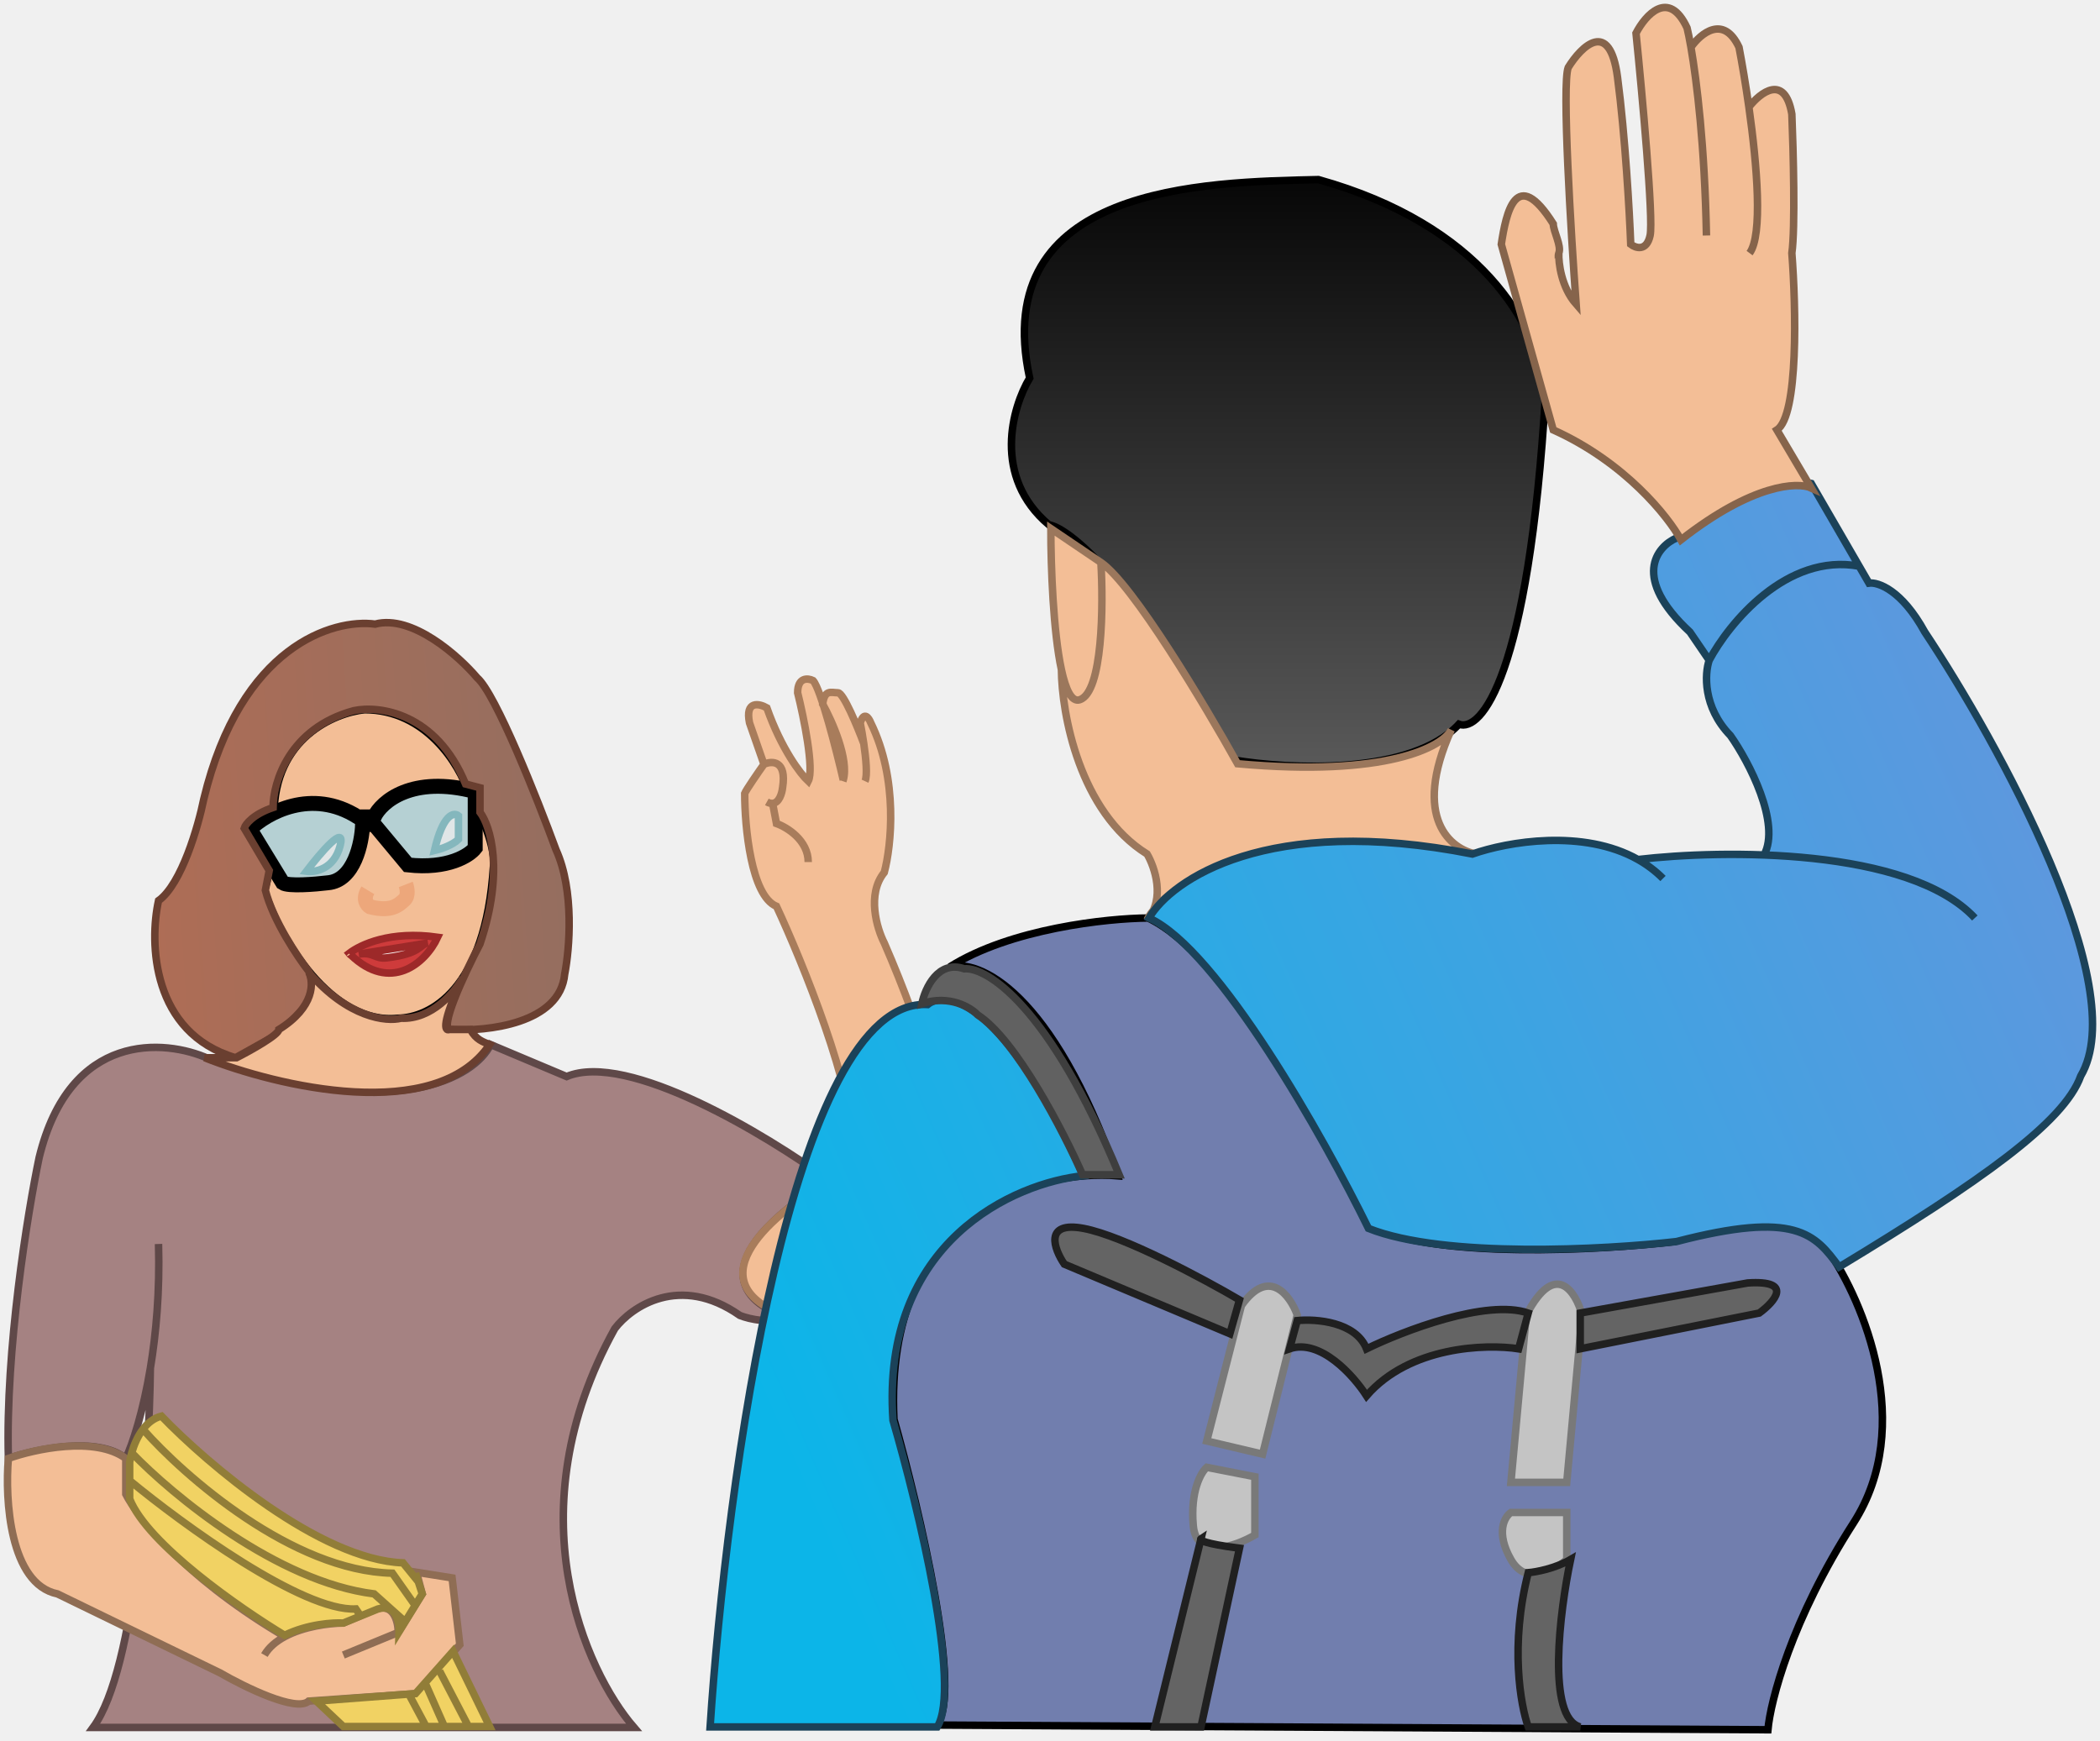
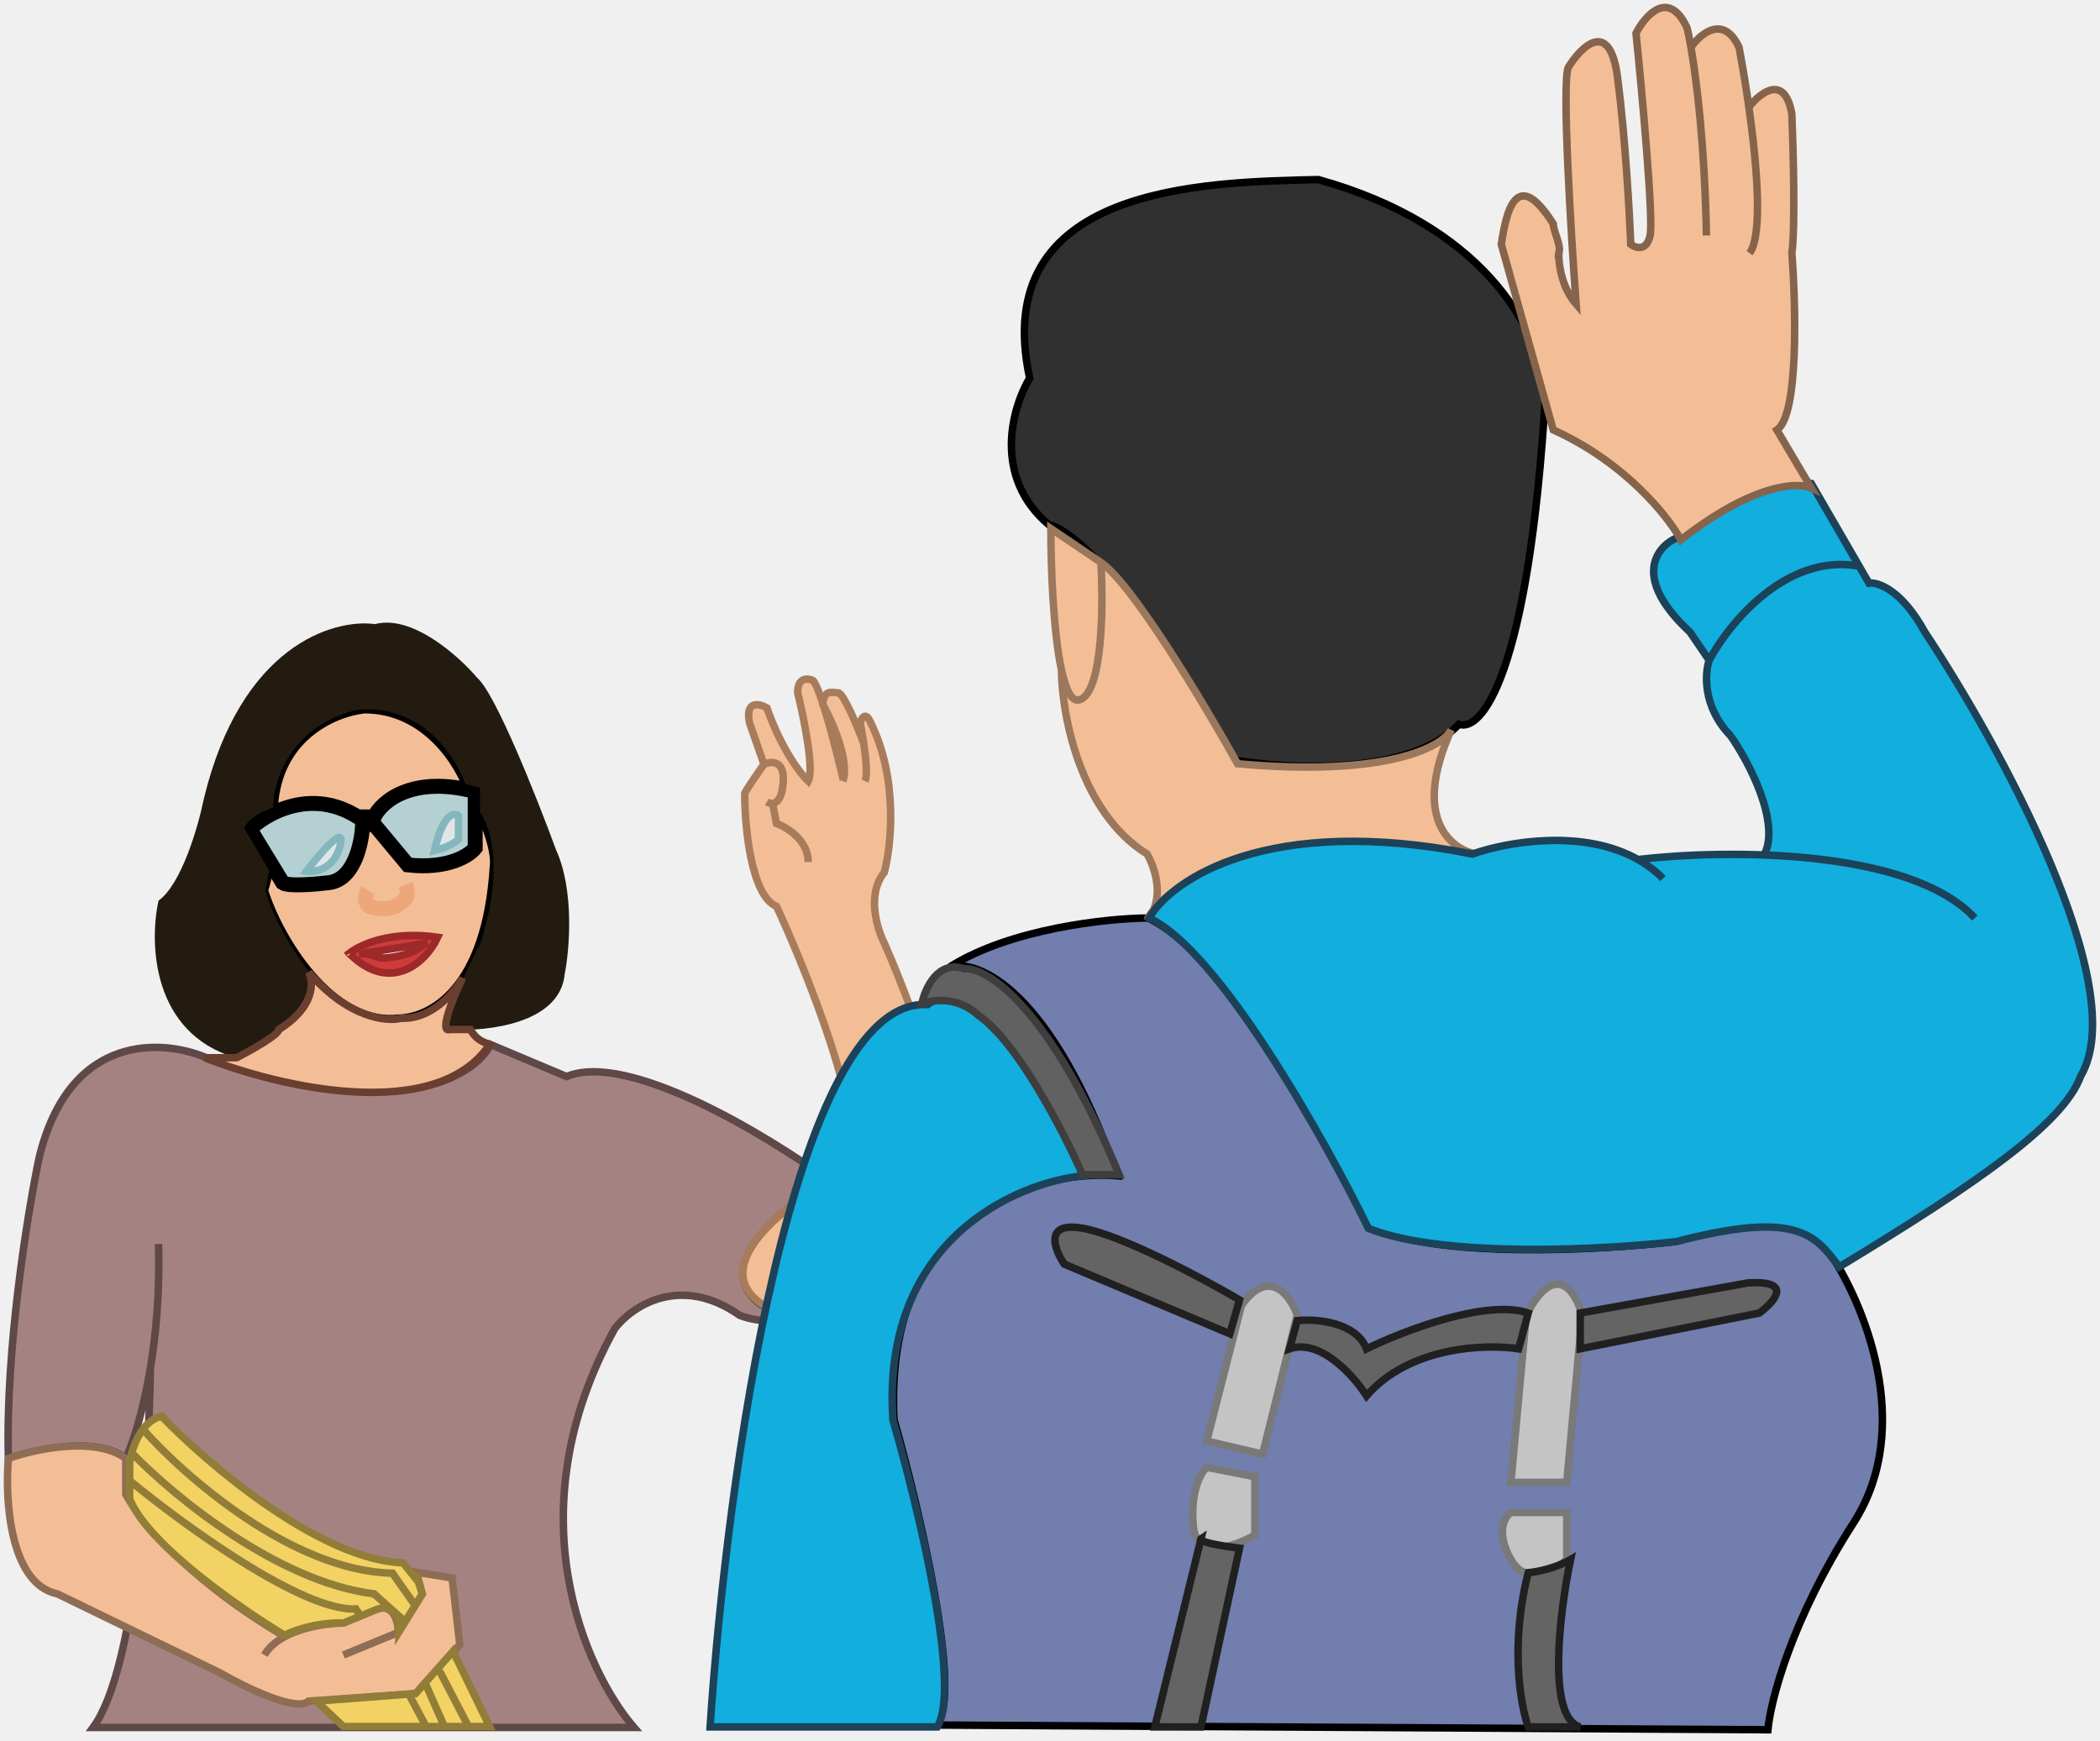
<svg xmlns="http://www.w3.org/2000/svg" width="281" height="233" viewBox="0 0 281 233" fill="none">
  <path d="M27.911 141.687C53.051 150.55 63.544 144.121 65.647 139.799L75.822 144.079C83.962 140.655 102.568 151.884 110.854 157.927C93.544 168.803 99.692 174.544 104.929 176.054C103.281 177.263 100.293 176.558 99.005 176.054C90.968 170.415 84.494 174.879 82.262 177.817C68.661 202.39 78.312 223.64 84.838 231.193H12.456C18.226 223.338 19.97 195.861 20.121 183.104C19.144 188.99 17.749 193.213 16.834 195.189C13.125 192.168 4.814 193.93 1.122 195.189C0.709 180.687 3.697 162.291 5.243 154.905C9.364 137.986 22.072 139.043 27.911 141.687Z" fill="#A58282" />
  <path d="M21.213 166.487C21.395 172.859 20.886 178.492 20.121 183.104M20.121 183.104C19.144 188.99 17.749 193.213 16.834 195.189C13.125 192.168 4.814 193.93 1.122 195.189C0.709 180.687 3.697 162.291 5.243 154.905C9.364 137.986 22.072 139.043 27.911 141.687C53.051 150.55 63.544 144.121 65.647 139.799L75.822 144.079C83.962 140.655 102.568 151.884 110.854 157.927C93.544 168.803 99.692 174.544 104.929 176.054C103.281 177.263 100.293 176.558 99.005 176.054C90.968 170.415 84.494 174.879 82.262 177.817C68.661 202.39 78.312 223.64 84.838 231.193H12.456C18.226 223.338 19.97 195.861 20.121 183.104Z" stroke="#5F4848" />
  <path d="M36.668 109.082C36.668 98.81 44.739 95.403 48.774 94.983C57.017 94.983 61.482 102.368 62.684 106.061C65.775 111.298 66.204 114.789 66.033 115.88C65.002 132.598 57.404 136.19 53.282 136.274C44.421 137.281 37.355 125.532 35.38 119.153C36.41 116.132 36.668 111.18 36.668 109.082Z" fill="#F3BE96" stroke="black" />
  <path d="M54.293 118.369C54.476 118.83 54.696 119.886 54.11 120.419C53.377 121.085 52.422 122.097 49.508 121.361C49.112 121.125 48.502 120.352 49.225 119.15" stroke="#EDA77B" stroke-width="2" />
  <path d="M58.564 125.433C52.215 124.527 48.242 126.428 46.715 127.594C46.987 127.932 46.938 127.8 46.938 127.8C52.192 132.844 56.887 129.035 58.564 125.433Z" fill="#CE3B3B" stroke="#9D2929" />
  <path d="M47.874 109.334C41.692 105.406 35.682 108.789 33.449 110.971L37.828 118.146C38.549 118.65 42.164 118.356 43.882 118.146C47.385 117.844 48.432 112.817 48.518 110.341H50.064L54.571 115.754C59.929 116.359 62.814 114.495 63.587 113.488V105.935C55.138 103.719 51.051 107.278 50.064 109.334H47.874Z" fill="#B5D0D3" stroke="black" stroke-width="2" />
  <path d="M57.275 126.203L48.002 127.694C49.997 127.373 50.115 128.39 51.758 128.191C56.453 127.623 56.101 126.392 57.275 126.203Z" fill="white" stroke="#9D2929" />
  <path d="M41 116.611C42.159 116.779 44.684 116.334 45.508 113.212C46.332 110.09 42.846 114.178 41 116.611Z" fill="#E0E6E7" />
  <path d="M61.349 112.331C60.525 113.137 58.859 113.674 58.13 113.842C59.263 108.907 60.748 108.68 61.349 109.184V112.331Z" fill="#E0E6E7" />
  <path d="M41 116.611C42.159 116.779 44.684 116.334 45.508 113.212C46.332 110.09 42.846 114.178 41 116.611Z" stroke="#84B7BD" />
  <path d="M61.349 112.331C60.525 113.137 58.859 113.674 58.13 113.842C59.263 108.907 60.748 108.68 61.349 109.184V112.331Z" stroke="#84B7BD" />
-   <path d="M27.267 106.942C32.212 86.397 44.611 82.772 50.192 83.527C55.137 82.218 61.354 87.765 63.844 90.703C66.317 92.818 71.915 106.942 74.405 113.74C76.878 119.178 76.208 127.084 75.564 130.357C74.946 137.004 65.175 138.078 60.367 137.785C58.512 138.087 62.17 130.273 64.23 126.329C67.528 116.56 65.604 110.509 64.23 108.705V105.432L62.298 104.928C58.383 95.361 50.707 94.395 47.358 95.109C38.703 97.425 36.54 104.718 36.54 108.075C33.861 108.982 32.848 110.299 32.676 110.845L36.025 116.51L35.51 119.153C36.54 123.182 39.803 128.049 41.305 129.98C42.129 131.692 41.691 133.504 41.305 134.26L39.245 136.4L36.926 138.54L31.517 141.561C20.286 138.238 19.968 126.161 21.213 120.538C24.304 118.322 26.537 110.551 27.267 106.942Z" fill="url(#paint0_linear)" stroke="#6A3F30" />
-   <path d="M65.518 139.799C58.306 150.474 37.098 145.422 27.395 141.561H31.646C33.535 140.596 37.313 138.49 37.313 137.785C42.155 134.763 41.992 131.406 41.305 130.105C46.56 136.249 51.737 136.778 53.669 136.274C57.791 136.475 60.882 132.749 61.912 130.861C59.027 137.004 59.508 138.036 60.109 137.785H62.943C63.715 139.169 64.617 139.421 65.518 139.799Z" fill="url(#paint1_linear)" stroke="#6A3F30" />
+   <path d="M27.267 106.942C32.212 86.397 44.611 82.772 50.192 83.527C55.137 82.218 61.354 87.765 63.844 90.703C66.317 92.818 71.915 106.942 74.405 113.74C76.878 119.178 76.208 127.084 75.564 130.357C74.946 137.004 65.175 138.078 60.367 137.785C58.512 138.087 62.17 130.273 64.23 126.329C67.528 116.56 65.604 110.509 64.23 108.705V105.432L62.298 104.928C58.383 95.361 50.707 94.395 47.358 95.109C38.703 97.425 36.54 104.718 36.54 108.075C33.861 108.982 32.848 110.299 32.676 110.845L36.025 116.51L35.51 119.153C36.54 123.182 39.803 128.049 41.305 129.98C42.129 131.692 41.691 133.504 41.305 134.26L39.245 136.4L36.926 138.54L31.517 141.561C20.286 138.238 19.968 126.161 21.213 120.538C24.304 118.322 26.537 110.551 27.267 106.942Z" fill="#231B0F" />
+   <path d="M65.518 139.799C58.306 150.474 37.098 145.422 27.395 141.561H31.646C33.535 140.596 37.313 138.49 37.313 137.785C42.155 134.763 41.992 131.406 41.305 130.105C46.56 136.249 51.737 136.778 53.669 136.274C57.791 136.475 60.882 132.749 61.912 130.861C59.027 137.004 59.508 138.036 60.109 137.785H62.943C63.715 139.169 64.617 139.421 65.518 139.799Z" fill="#F3BE96" stroke="#6A3F30" />
  <path d="M16.834 195.189C12.713 192.168 4.642 193.93 1.121 195.189C0.649 200.686 1.302 212.008 7.69 213.317L29.456 223.892C32.719 225.78 39.657 229.179 41.305 227.668L55.73 226.661L61.526 220.115L60.495 211.177L55.73 210.422L56.503 213.317L53.283 218.478C53.283 217.01 52.639 214.349 50.063 215.457C47.487 216.565 46.242 217.094 45.942 217.22C44.066 217.232 40.654 217.66 38.085 219.049L37.184 218.478C24.51 210.825 18.337 202.952 16.834 199.973V195.189Z" fill="#F3BE96" />
  <path d="M53.283 218.478L56.503 213.317L55.73 210.422L60.495 211.177L61.526 220.115L55.73 226.661L41.305 227.668C39.657 229.179 32.719 225.78 29.456 223.892L7.69 213.317C1.302 212.008 0.649 200.686 1.121 195.189C4.642 193.93 12.713 192.168 16.834 195.189V199.973C18.337 202.952 24.51 210.825 37.184 218.478L38.085 219.049M53.283 218.478L45.942 221.5M53.283 218.478C53.283 217.01 52.639 214.349 50.063 215.457C47.487 216.565 46.242 217.094 45.942 217.22C44.066 217.232 40.654 217.66 38.085 219.049M35.38 221.5C35.98 220.464 36.95 219.663 38.085 219.049" stroke="#8F6D54" />
  <path d="M53.412 218.353C53.455 217.052 52.948 214.626 50.578 215.331L48.26 216.275L45.942 217.22C44.611 217.136 41.176 217.345 38.085 218.856C32.161 215.289 19.719 206.645 17.35 200.602V198.148V195.693C17.401 195.338 17.492 194.905 17.626 194.434C17.912 193.429 18.395 192.25 19.126 191.287C19.757 190.456 20.571 189.785 21.6 189.524C27.739 195.903 42.799 208.76 53.927 209.163L55.97 211.681L56.503 213.317L55.554 214.863L54.219 217.038L53.412 218.353Z" fill="#F1D263" />
  <path d="M45.942 231.067L42.336 227.668L54.7 226.73L55.601 226.661L60.624 220.996L65.518 231.067H61.912H59.465H57.018H45.942Z" fill="#F1D263" />
  <path d="M55.601 210.548L55.97 211.681M55.97 211.681L56.503 213.317L55.554 214.863M55.97 211.681L53.927 209.163C42.799 208.76 27.739 195.903 21.6 189.524C20.571 189.785 19.757 190.456 19.126 191.287M19.126 191.287C24.673 197.581 39.116 210.245 52.51 210.548L55.554 214.863M19.126 191.287C18.395 192.25 17.912 193.429 17.626 194.434M55.554 214.863L54.219 217.038M17.626 194.434C17.492 194.905 17.401 195.338 17.35 195.693V198.148M17.626 194.434C23.029 200.057 37.081 211.706 50.063 213.317L54.219 217.038M54.219 217.038L53.412 218.353C53.455 217.052 52.948 214.626 50.578 215.331L48.26 216.275M17.35 198.148V200.602C19.719 206.645 32.161 215.289 38.085 218.856C41.176 217.345 44.611 217.136 45.942 217.22L48.26 216.275M17.35 198.148C24.476 204.032 40.507 215.706 47.616 215.331L48.26 216.275M54.7 226.73L55.601 226.661L60.624 220.996L65.518 231.067H61.912H59.465M54.7 226.73L42.336 227.668L45.942 231.067H57.018M54.7 226.73L57.018 231.067M57.018 231.067H59.465M57.018 225.528L59.465 231.067M58.821 223.64L62.556 230.815" stroke="#917D38" />
  <path d="M104.929 176.054C92.565 171.321 103.813 162.081 110.982 158.052L114.235 160.318C114.122 158.106 114.138 155.816 114.202 154.15C114.305 145.791 107.376 128.763 103.899 121.293C100.499 119.883 99.648 110.635 99.648 106.187C99.855 105.683 101.452 103.375 102.224 102.284L100.292 96.745C99.674 93.724 101.58 94.144 102.611 94.731C104.568 100.27 107.119 103.585 108.149 104.55C108.973 102.939 107.548 95.99 106.732 92.717C106.732 90.602 108.106 90.745 108.793 91.08C109.136 91.449 109.597 92.607 110.094 94.133C110.367 92.229 111.254 92.717 112.141 92.717C112.863 92.717 114.736 97.249 115.582 99.515C115.428 98.467 115.249 97.468 115.104 96.745C115.619 95.134 116.263 96.074 116.52 96.745C120.23 104.299 119.268 113.237 118.324 116.761C115.954 119.682 117.336 124.273 118.324 126.203C129.039 150.877 130.859 170.641 130.43 177.439C128.782 178.547 112.742 176.978 104.929 176.054Z" fill="#F3BE96" />
  <path d="M115.748 104.55C116.089 103.817 115.884 101.57 115.582 99.515M115.582 99.515C115.428 98.467 115.249 97.468 115.104 96.745C115.619 95.134 116.263 96.074 116.52 96.745C120.23 104.299 119.268 113.237 118.324 116.761C115.954 119.682 117.336 124.273 118.324 126.203C129.039 150.877 130.859 170.641 130.43 177.439C128.782 178.547 112.742 176.978 104.929 176.054C92.565 171.321 103.813 162.081 110.982 158.052L114.235 160.318M115.582 99.515C114.736 97.249 112.863 92.717 112.141 92.717C111.24 92.717 110.338 92.213 110.081 94.228C111.343 96.489 113.618 101.618 112.838 104.382M112.785 104.55C112.804 104.495 112.822 104.439 112.838 104.382M112.838 104.382C111.919 100.41 109.823 92.188 108.793 91.08C108.106 90.745 106.732 90.602 106.732 92.717C107.548 95.99 108.973 102.939 108.149 104.55C107.119 103.585 104.568 100.27 102.611 94.731C101.58 94.144 99.674 93.724 100.292 96.745L102.224 102.284M102.224 102.284C103.313 101.793 105.29 101.757 104.721 105.395M102.224 102.284C101.452 103.375 99.855 105.683 99.648 106.187C99.648 110.635 100.499 119.883 103.899 121.293C107.376 128.763 114.305 145.791 114.202 154.15C114.138 155.816 114.122 158.106 114.235 160.318M104.671 105.683C104.69 105.585 104.706 105.489 104.721 105.395M104.721 105.395C104.639 106.174 104.263 107.446 103.384 107.522M102.611 107.32C102.903 107.483 103.16 107.541 103.384 107.522M103.384 107.522L103.899 110.215C105.315 110.719 108.149 112.456 108.149 115.377M116.263 167.494C114.974 167.494 114.424 164.014 114.235 160.318" stroke="#A87C5B" />
  <path d="M149.499 157.352C140.741 132.477 130.91 128.356 127.089 129.405C135.228 124.269 148.168 122.901 153.62 122.859C164.13 127.794 177.661 152.359 183.114 164.024C191.872 168.556 214.067 167.339 224.07 166.164C238.804 161.733 243.947 165.157 244.677 167.423C249.271 174.137 256.371 190.813 248.026 203.805C239.68 216.796 236.906 227.681 236.563 231.5L125.285 230.871C128.892 226.943 123.01 201.958 119.619 189.957C118.279 161.859 138.981 156.513 149.499 157.352Z" fill="#717EAE" stroke="black" />
-   <path d="M140.355 70.238C132.73 63.793 135.46 54.46 137.779 50.6C132.215 24.818 161.047 24.373 176.417 24.037C198.054 30.08 205.867 43.382 206.812 52.614C204.545 90.682 198.14 98.017 195.221 96.926C188.832 103.775 172.467 102.969 165.083 101.71C151.688 77.54 143.016 70.658 140.355 70.238Z" fill="url(#paint2_linear)" stroke="black" />
+   <path d="M140.355 70.238C132.73 63.793 135.46 54.46 137.779 50.6C132.215 24.818 161.047 24.373 176.417 24.037C198.054 30.08 205.867 43.382 206.812 52.614C204.545 90.682 198.14 98.017 195.221 96.926C188.832 103.775 172.467 102.969 165.083 101.71C151.688 77.54 143.016 70.658 140.355 70.238Z" fill="#303030" stroke="black" />
  <path d="M140.612 70.742L147.31 75.274C151.535 78.133 161.262 94.425 165.598 102.214C185.587 104.026 192.988 99.948 194.19 97.682C188.833 109.565 194.19 113.711 197.539 114.299C170.21 111.005 157.957 117.296 154.332 121.81C154.125 122.265 153.849 122.703 153.492 123.111C153.688 122.703 153.966 122.266 154.332 121.81C155.556 119.119 154.373 115.806 153.492 114.299C144.425 108.659 142.071 95.499 142.028 89.625C140.941 84.576 140.612 75.998 140.612 70.742Z" fill="#F3BE96" />
  <path d="M147.31 75.274C147.653 80.981 147.567 92.646 144.476 93.653C143.402 94.003 142.607 92.315 142.028 89.625M147.31 75.274L140.612 70.742C140.612 75.998 140.941 84.576 142.028 89.625M147.31 75.274C151.535 78.133 161.262 94.425 165.598 102.214C185.587 104.026 192.988 99.948 194.19 97.682C188.833 109.565 194.19 113.711 197.539 114.299C167.453 110.673 155.638 118.663 153.492 123.111C155.964 120.291 154.522 116.061 153.492 114.299C144.425 108.659 142.071 95.499 142.028 89.625" stroke="#9B775C" />
-   <path d="M153.748 122.859C156.754 117.74 169.616 108.86 197.023 114.299C201.743 112.641 211.848 110.896 219.175 115.032C223.418 114.532 229.559 114.177 236.047 114.424C238.314 110.195 234.03 101.962 231.54 98.437C227.83 94.61 228.105 90.128 228.706 88.366L226.13 84.589C218.3 77.338 221.665 73.175 224.327 72.001C227.676 68.895 235.97 63.088 242.358 64.699L248.774 75.777L250.086 78.043C251.288 77.875 254.465 78.95 257.556 84.589C267.43 99.444 285.427 132.124 278.42 144.008C276.188 150.219 265.052 158.082 246.093 169.563C242.873 165.157 240.298 162.01 224.327 166.164C214.796 167.255 193.211 168.43 183.113 164.402C177.189 152.317 163.021 127.089 153.748 122.859Z" fill="url(#paint3_linear)" />
-   <path d="M144.99 157.352C134.481 133.988 126.702 132.343 124.126 134.441C105.992 133.434 97.165 198.476 95.019 231.122H125.414C128.711 225.885 122.838 201.581 119.489 190.083C117.841 166.114 135.803 158.275 144.99 157.352Z" fill="url(#paint4_linear)" />
+   <path d="M153.748 122.859C156.754 117.74 169.616 108.86 197.023 114.299C201.743 112.641 211.848 110.896 219.175 115.032C223.418 114.532 229.559 114.177 236.047 114.424C238.314 110.195 234.03 101.962 231.54 98.437C227.83 94.61 228.105 90.128 228.706 88.366L226.13 84.589C218.3 77.338 221.665 73.175 224.327 72.001C227.676 68.895 235.97 63.088 242.358 64.699L248.774 75.777L250.086 78.043C251.288 77.875 254.465 78.95 257.556 84.589C267.43 99.444 285.427 132.124 278.42 144.008C276.188 150.219 265.052 158.082 246.093 169.563C242.873 165.157 240.298 162.01 224.327 166.164C214.796 167.255 193.211 168.43 183.113 164.402C177.189 152.317 163.021 127.089 153.748 122.859Z" fill="#11AEDE" />
+   <path d="M144.99 157.352C134.481 133.988 126.702 132.343 124.126 134.441C105.992 133.434 97.165 198.476 95.019 231.122H125.414C128.711 225.885 122.838 201.581 119.489 190.083C117.841 166.114 135.803 158.275 144.99 157.352Z" fill="#11AEDE" />
  <path d="M222.524 117.572C221.507 116.549 220.379 115.711 219.175 115.032M219.175 115.032C211.848 110.896 201.743 112.641 197.023 114.299C169.616 108.86 156.754 117.74 153.748 122.859C163.021 127.089 177.189 152.317 183.113 164.402C193.211 168.43 214.796 167.255 224.327 166.164C240.297 162.01 242.873 165.157 246.093 169.563C265.052 158.082 276.188 150.219 278.42 144.008C285.427 132.124 267.43 99.444 257.556 84.589C254.465 78.95 251.288 77.875 250.086 78.043L248.774 75.777M219.175 115.032C230.509 113.697 255.392 113.392 264.253 122.859M228.706 88.366L226.13 84.589C218.3 77.338 221.665 73.175 224.327 72.001C227.676 68.895 235.97 63.088 242.358 64.699L248.774 75.777M228.706 88.366C228.105 90.128 227.83 94.61 231.54 98.437C234.03 101.962 238.314 110.195 236.047 114.424M228.706 88.366C231.352 83.414 239.069 73.964 248.774 75.777M124.126 134.441C126.702 132.343 134.481 133.988 144.99 157.352C135.803 158.275 117.841 166.114 119.489 190.083C122.838 201.581 128.711 225.885 125.414 231.122H95.019C97.165 198.476 105.992 133.434 124.126 134.441Z" stroke="#1B4259" />
  <path d="M224.922 72.252C234.536 64.718 240.553 64.482 242.359 65.306L237.764 57.537C240.686 55.653 240.317 40.977 239.767 33.874C240.238 30.578 239.964 20.1 239.767 15.273C238.825 9.811 235.542 12.369 234.018 14.332C233.592 11.31 233.111 8.487 232.698 6.326C230.625 1.9 227.545 4.482 226.264 6.326C226.071 5.212 225.893 4.343 225.747 3.736C223.296 -1.538 220.17 2.01 218.914 4.443C219.738 12.566 221.27 29.353 220.799 31.519C220.327 33.685 218.874 33.207 218.207 32.697C218.05 28.537 217.476 18.24 216.439 10.329C215.403 2.418 211.609 6.169 209.842 9.034C208.993 11.2 210.195 31.049 210.902 40.702C208.923 38.442 208.534 35.208 208.587 33.874C208.968 32.901 207.866 31 207.839 29.954C202.843 22.043 201.516 28.537 200.888 32.697L207.839 57.537C217.453 61.869 223.234 69.152 224.922 72.252Z" fill="#F3BE96" />
  <path d="M208.358 34.864C208.686 34.894 208.41 34.325 208.587 33.874M208.587 33.874C208.968 32.901 207.866 31 207.839 29.954C202.843 22.043 201.516 28.537 200.888 32.697L207.839 57.537C217.453 61.869 223.234 69.152 224.922 72.252C234.536 64.718 240.553 64.482 242.359 65.306L237.764 57.537C240.686 55.653 240.317 40.977 239.767 33.874C240.238 30.578 239.964 20.1 239.767 15.273C238.825 9.811 235.542 12.369 234.018 14.332M208.587 33.874C208.534 35.208 208.923 38.442 210.902 40.702C210.195 31.049 208.993 11.2 209.842 9.034C211.609 6.169 215.403 2.418 216.439 10.329C217.476 18.24 218.05 28.537 218.207 32.697C218.874 33.207 220.327 33.685 220.799 31.519C221.27 29.353 219.738 12.566 218.914 4.443C220.17 2.01 223.296 -1.538 225.747 3.736C225.893 4.343 226.071 5.212 226.264 6.326M228.339 31.519C228.112 19.63 227.056 10.901 226.264 6.326M226.264 6.326C227.545 4.482 230.625 1.9 232.698 6.326C233.111 8.487 233.592 11.31 234.018 14.332M234.112 33.874C235.884 31.49 235.134 22.229 234.018 14.332" stroke="#86644B" />
  <path d="M129.02 129.657C125.517 128.448 123.783 132.259 123.354 134.315C127.063 133.106 129.879 134.818 130.824 135.826C135.978 139.149 142.33 151.478 144.862 157.226H149.756C140.38 134.567 132.026 129.405 129.02 129.657Z" fill="#616161" stroke="#3E3E3E" />
  <path d="M161.476 192.853L166.113 174.725C169.822 169.488 172.638 173.382 173.583 175.984L168.946 194.615L161.476 192.853Z" fill="#C4C4C4" />
  <path d="M202.175 198.392L204.236 175.984C208.151 168.531 210.847 172.878 211.706 175.984L209.645 198.392H202.175Z" fill="#C4C4C4" />
  <path d="M167.916 197.636L161.476 196.377C160.704 197.049 159.261 199.55 159.673 204.182C160.085 208.815 165.34 206.952 167.916 205.441V197.636Z" fill="#C4C4C4" />
  <path d="M209.645 202.42H202.175C201.316 203.007 200.114 205.089 202.175 208.714C204.236 212.34 208.014 210.225 209.645 208.714V202.42Z" fill="#C4C4C4" />
  <path d="M161.476 192.853L166.113 174.725C169.822 169.488 172.638 173.382 173.583 175.984L168.946 194.615L161.476 192.853Z" stroke="#797979" />
  <path d="M202.175 198.392L204.236 175.984C208.151 168.531 210.847 172.878 211.706 175.984L209.645 198.392H202.175Z" stroke="#797979" />
  <path d="M167.916 197.636L161.476 196.377C160.704 197.049 159.261 199.55 159.673 204.182C160.085 208.815 165.34 206.952 167.916 205.441V197.636Z" stroke="#797979" />
  <path d="M209.645 202.42H202.175C201.316 203.007 200.114 205.089 202.175 208.714C204.236 212.34 208.014 210.225 209.645 208.714V202.42Z" stroke="#797979" />
  <path d="M160.674 206.066C160.641 206.016 160.657 205.975 160.704 205.945L160.674 206.066C160.823 206.293 161.976 206.709 165.856 207.204L160.704 231.122H154.522L160.674 206.066Z" fill="#646464" />
  <path d="M210.161 208.714C208.1 209.923 205.524 210.393 204.494 210.477C202.021 220.145 203.463 228.269 204.494 231.122H211.448C206.915 229.914 208.701 215.68 210.161 208.714Z" fill="#646464" />
  <path d="M211.448 180.516V175.732L233.858 171.703C240.041 171.301 237.465 174.221 235.404 175.732L211.448 180.516Z" fill="#646464" />
  <path d="M203.206 180.516L204.494 175.732C198.93 173.818 187.75 178.124 182.856 180.516C181.419 176.89 176.075 176.487 173.583 176.739L172.553 180.516C176.674 179.106 181.139 184.124 182.856 186.81C188.626 180.163 198.827 179.844 203.206 180.516Z" fill="#646464" />
  <path d="M164.568 178.501L165.856 173.969C161.133 171.2 150.349 165.409 144.991 164.402C139.633 163.395 141.041 167.171 142.415 169.186L164.568 178.501Z" fill="#646464" />
  <path d="M160.704 205.945C160.446 206.113 161.116 206.599 165.856 207.204L160.704 231.122H154.522L160.704 205.945ZM204.494 210.477C205.524 210.393 208.1 209.923 210.161 208.714C208.701 215.68 206.915 229.914 211.448 231.122H204.494C203.463 228.269 202.021 220.145 204.494 210.477ZM211.448 175.732V180.516L235.404 175.732C237.465 174.221 240.041 171.301 233.858 171.703L211.448 175.732ZM204.494 175.732L203.206 180.516C198.827 179.844 188.626 180.163 182.856 186.81C181.139 184.124 176.674 179.106 172.553 180.516L173.583 176.739C176.075 176.487 181.419 176.89 182.856 180.516C187.75 178.124 198.93 173.818 204.494 175.732ZM165.856 173.969L164.568 178.501L142.415 169.186C141.041 167.171 139.633 163.395 144.991 164.402C150.349 165.409 161.133 171.2 165.856 173.969Z" stroke="#202020" />
-   <defs>
-     <linearGradient id="paint0_linear" x1="18.637" y1="121.923" x2="77.613" y2="117.971" gradientUnits="userSpaceOnUse">
-       <stop stop-color="#AF6D55" />
-       <stop offset="1" stop-color="#946E60" />
-     </linearGradient>
-     <linearGradient id="paint1_linear" x1="31.259" y1="139.799" x2="69.253" y2="139.535" gradientUnits="userSpaceOnUse">
-       <stop stop-color="#F3BE96" />
-       <stop offset="1" stop-color="#F3BE96" />
-     </linearGradient>
-     <linearGradient id="paint2_linear" x1="171.075" y1="17.365" x2="171.075" y2="102.558" gradientUnits="userSpaceOnUse">
-       <stop />
-       <stop offset="1" stop-color="#595959" />
-     </linearGradient>
-     <linearGradient id="paint3_linear" x1="93.215" y1="168.179" x2="265.838" y2="92.565" gradientUnits="userSpaceOnUse">
-       <stop stop-color="#0CB5E8" />
-       <stop offset="1" stop-color="#5D98DE" />
-     </linearGradient>
-     <linearGradient id="paint4_linear" x1="93.215" y1="168.179" x2="265.838" y2="92.565" gradientUnits="userSpaceOnUse">
-       <stop stop-color="#0CB5E8" />
-       <stop offset="1" stop-color="#5D98DE" />
-     </linearGradient>
-   </defs>
</svg>
